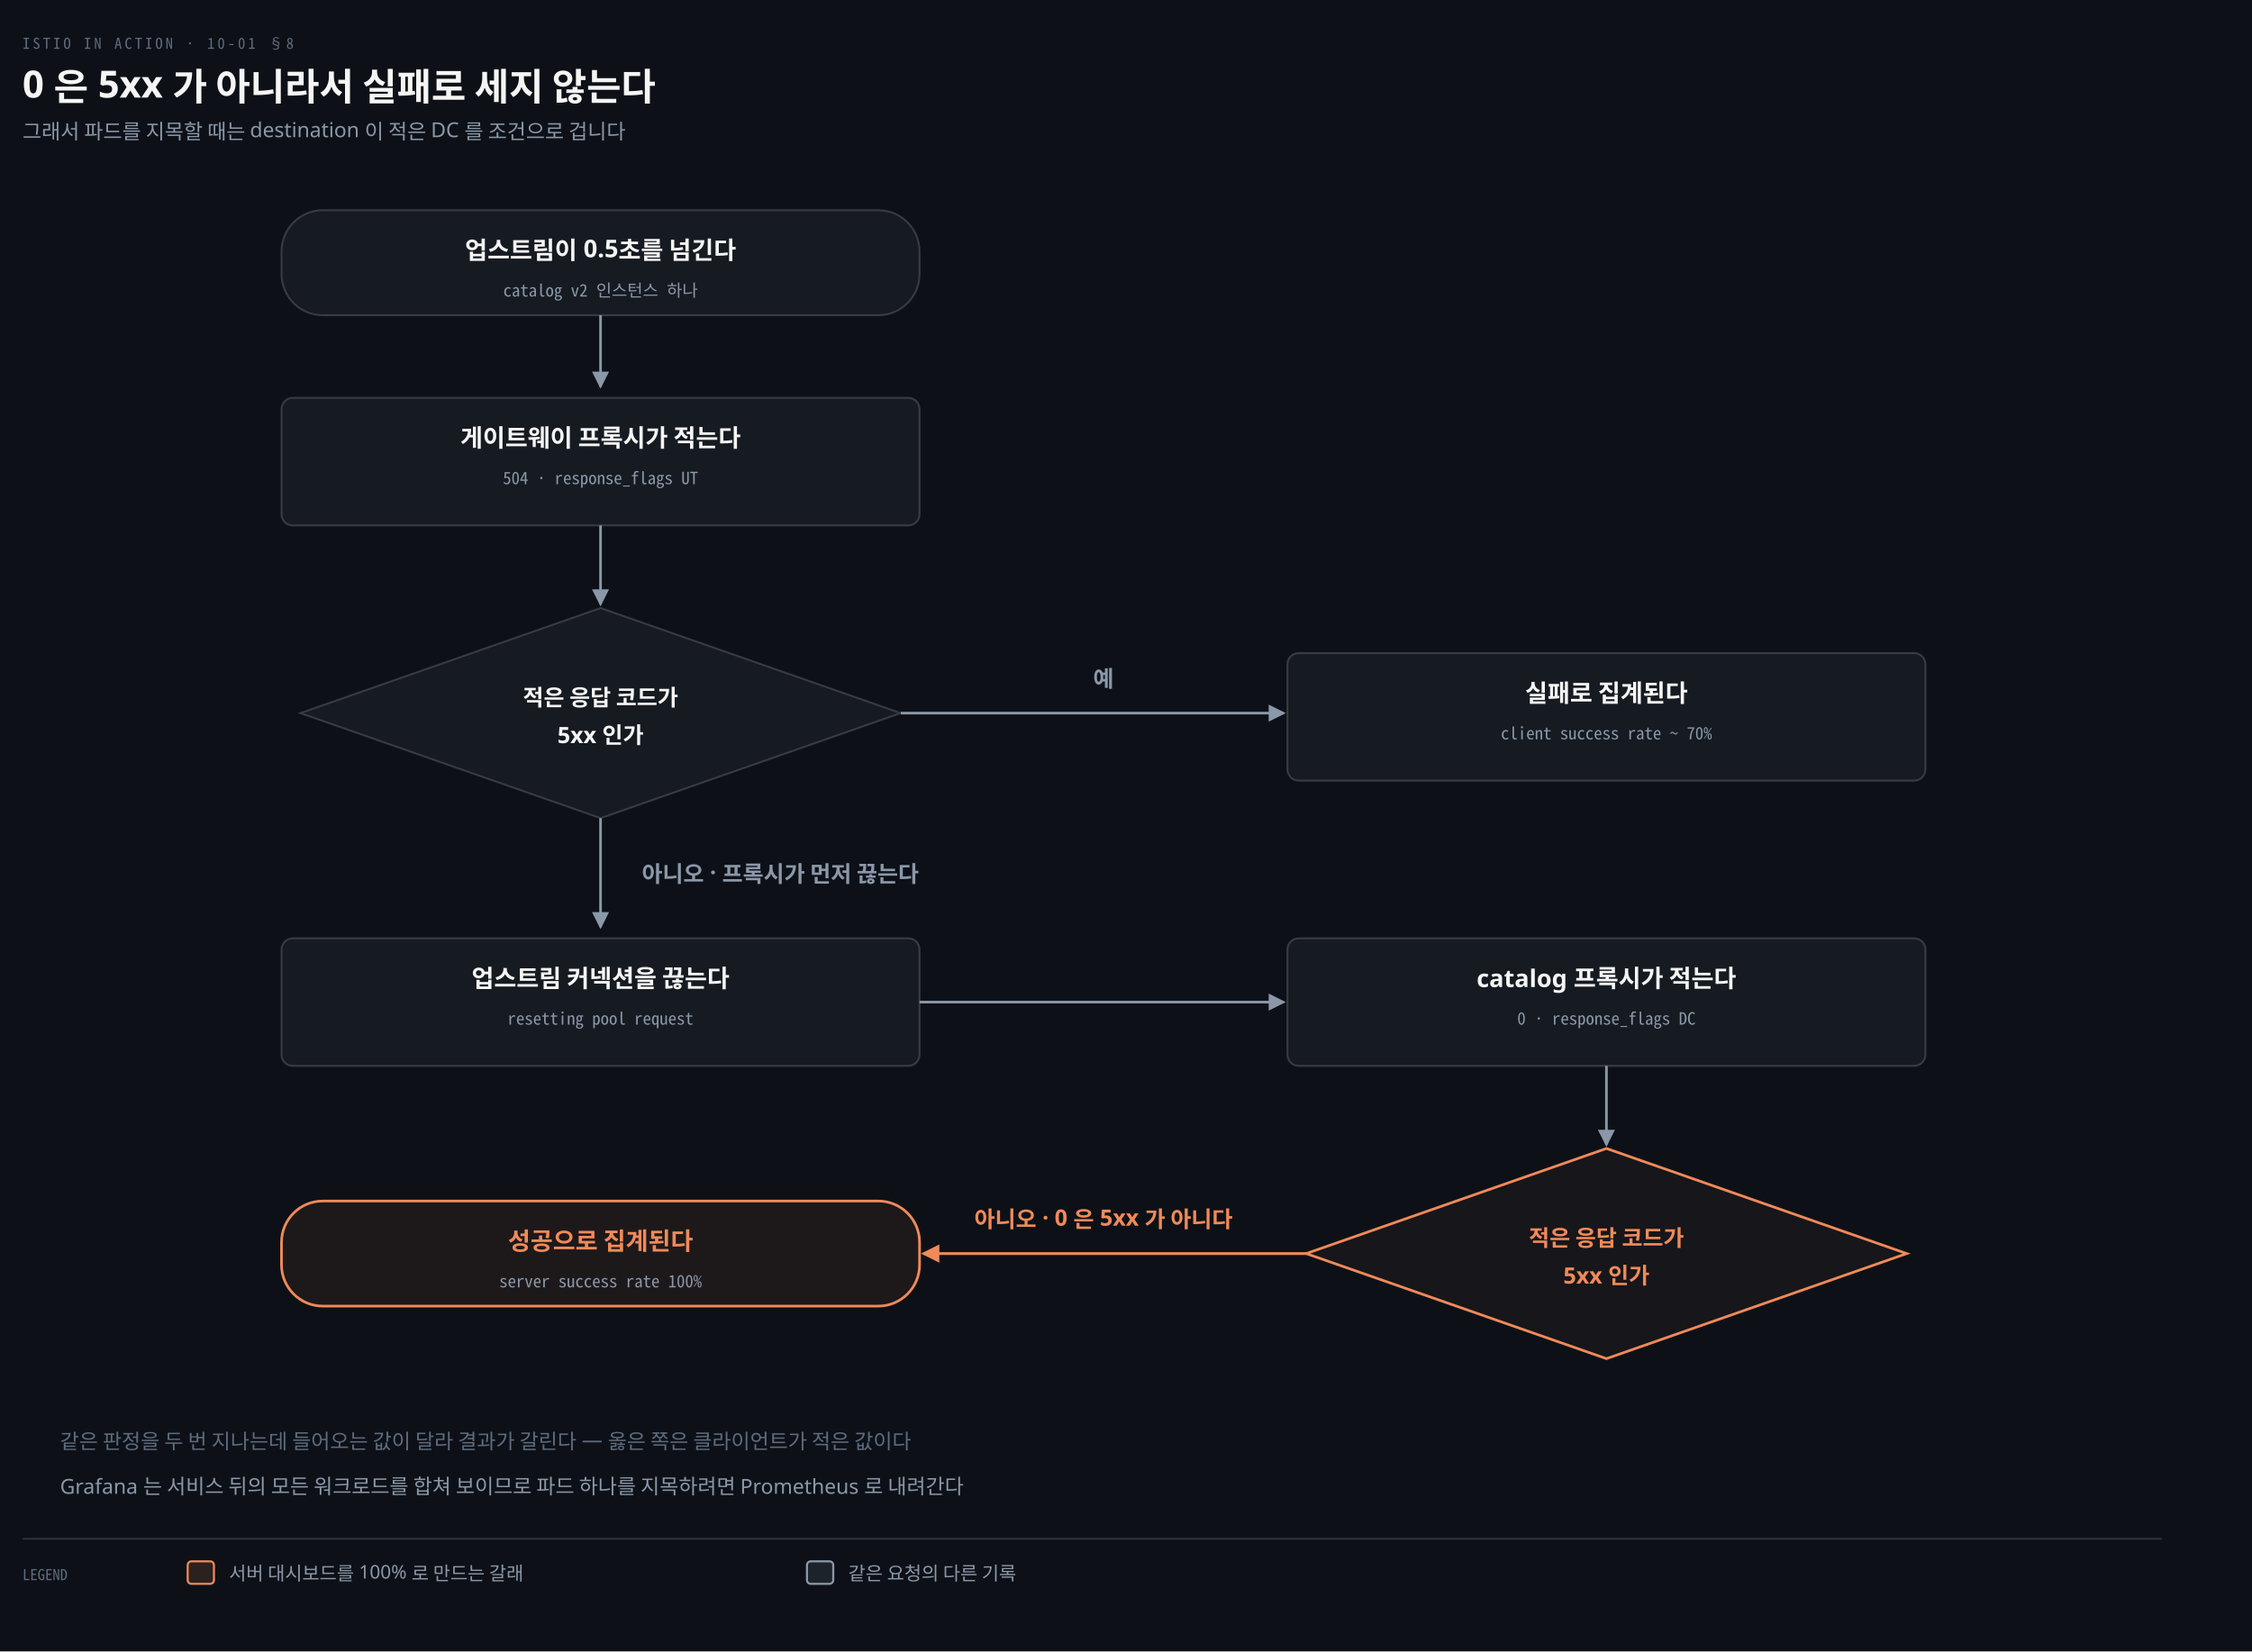
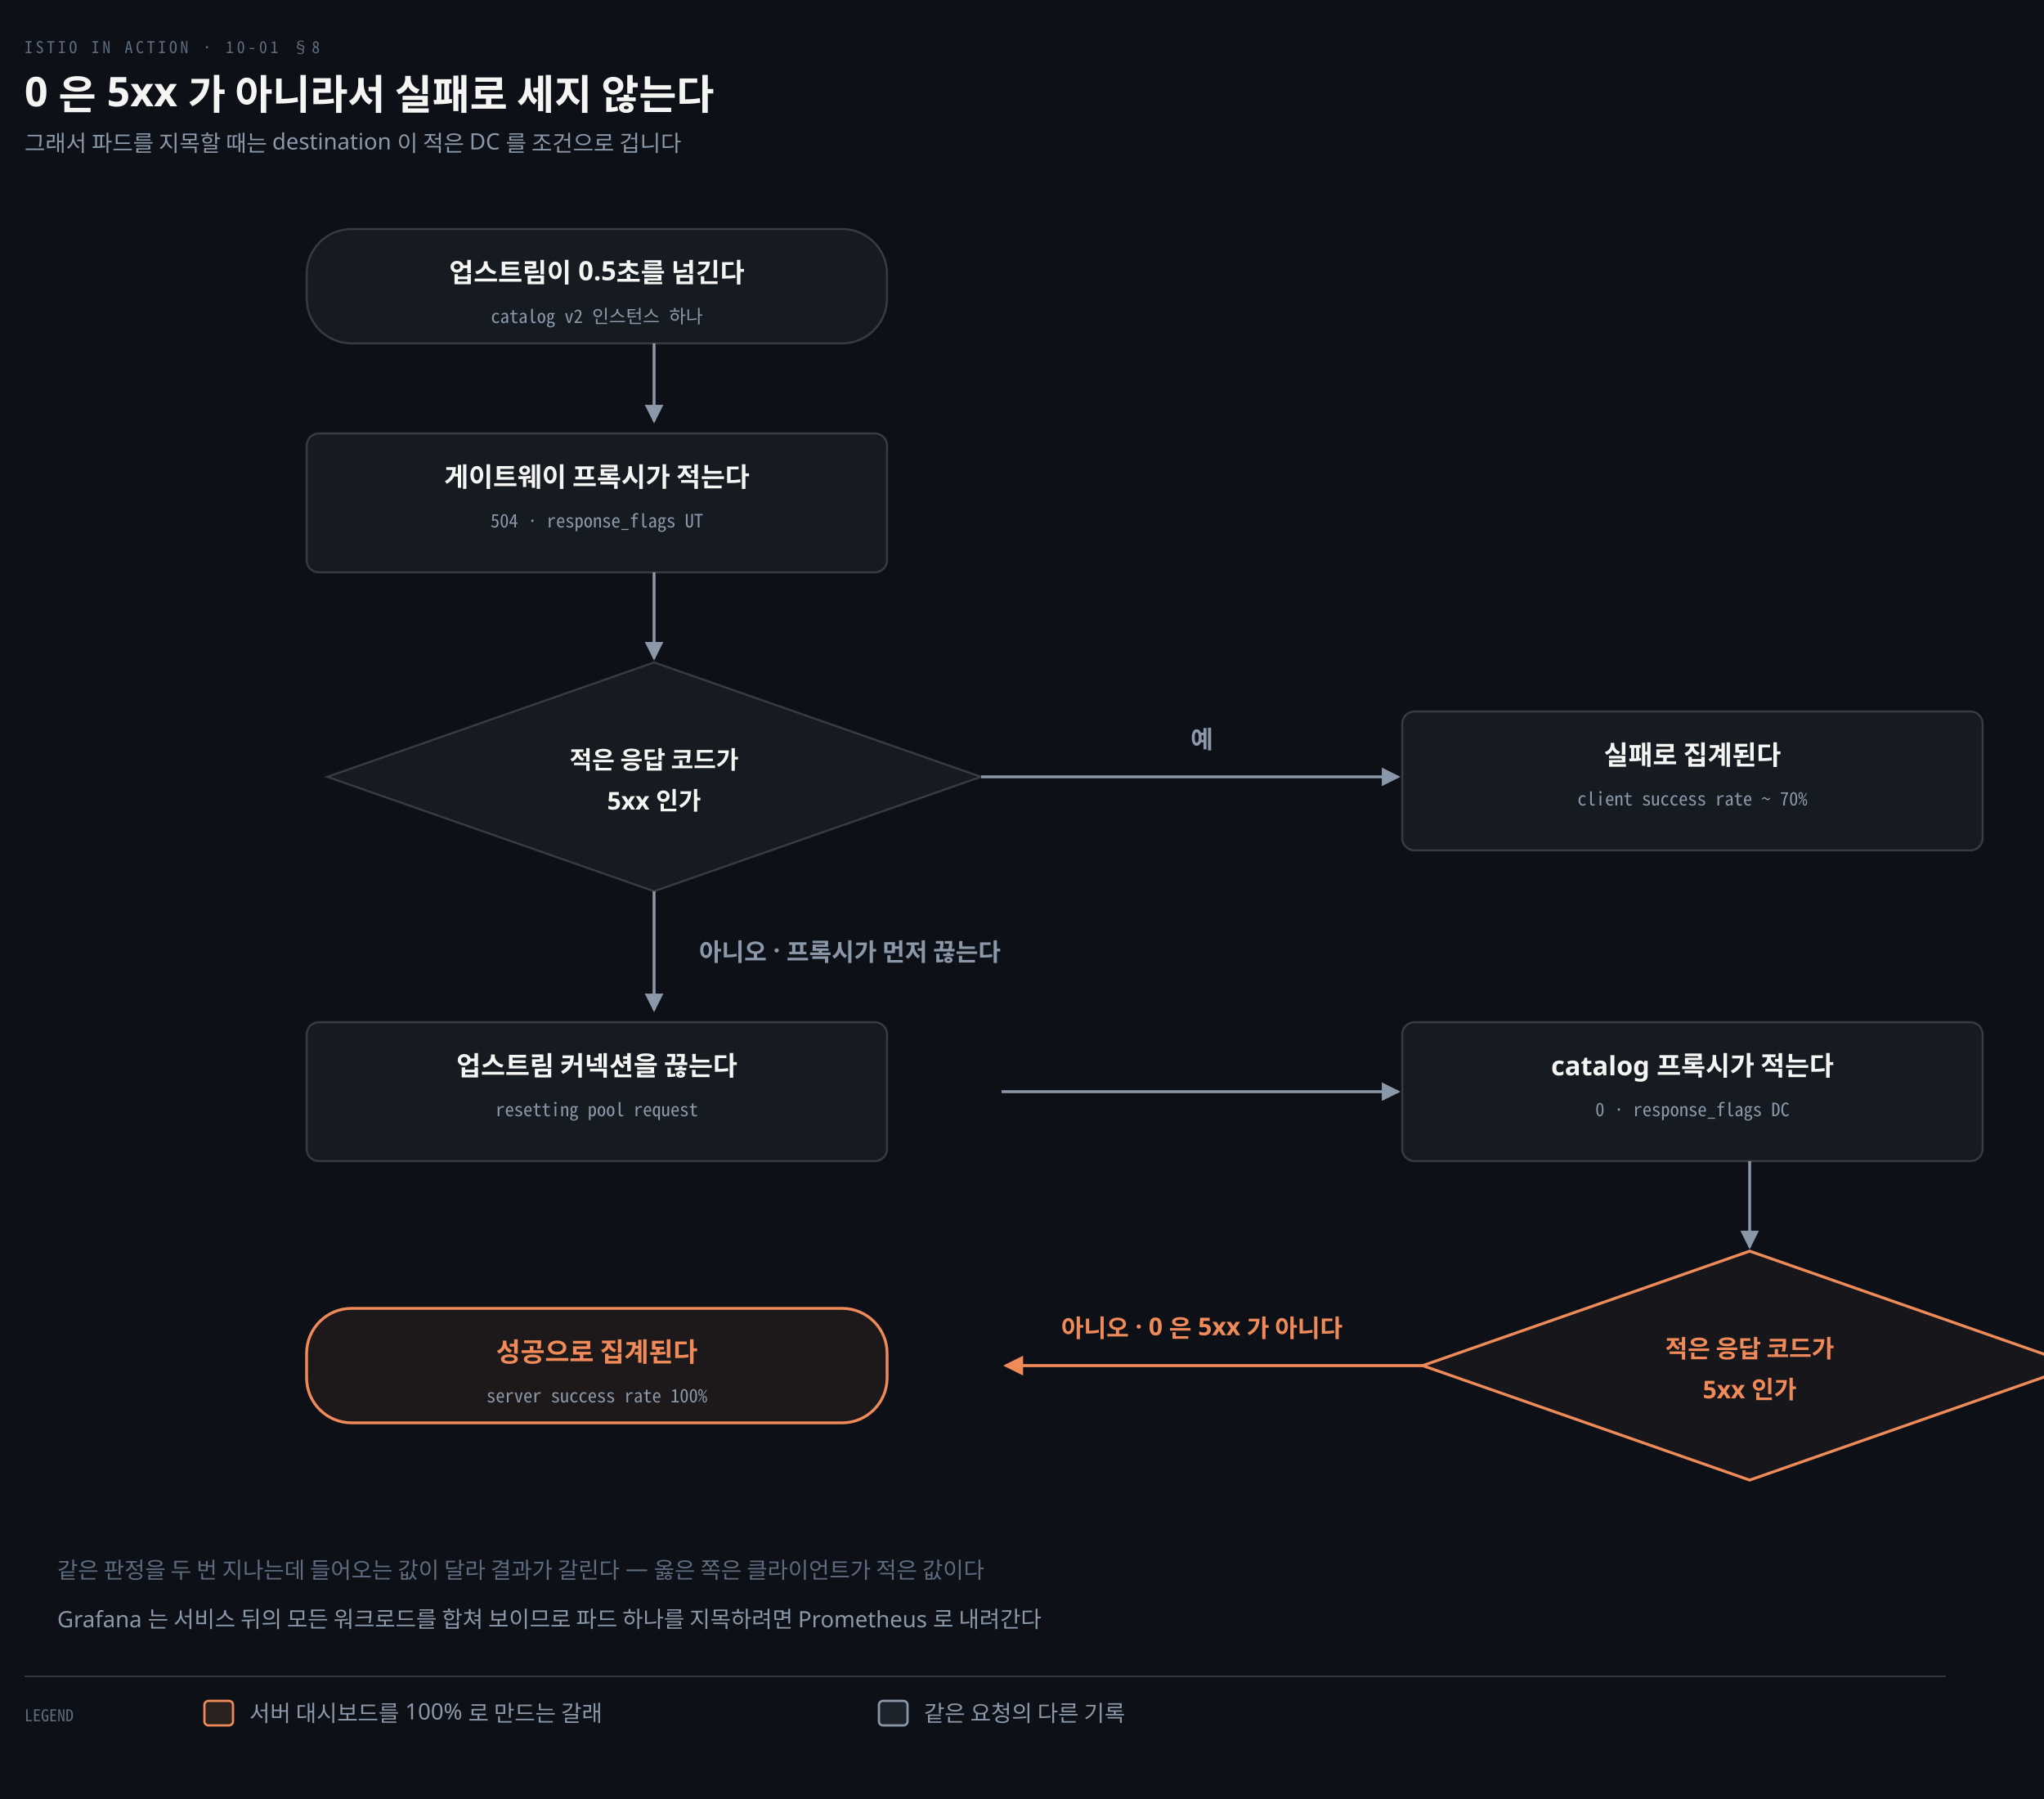
- <svg xmlns="http://www.w3.org/2000/svg" viewBox="0 0 1200 880" width="100%" role="img" aria-labelledby="dt dd">
+ <svg xmlns="http://www.w3.org/2000/svg" viewBox="0 0 1000 880" width="100%" role="img" aria-labelledby="dt dd">
  <defs>
    <marker id="ar" viewBox="0 0 8 8" refX="7" refY="4" markerWidth="6.5" markerHeight="6.5" orient="auto">
      <path d="M0 0 L8 4 L0 8 z" fill="#8B98A9" />
    </marker>
    <marker id="ok" viewBox="0 0 8 8" refX="7" refY="4" markerWidth="6.5" markerHeight="6.5" orient="auto">
      <path d="M0 0 L8 4 L0 8 z" fill="#3FB98C" />
    </marker>
    <marker id="warn" viewBox="0 0 8 8" refX="7" refY="4" markerWidth="6.5" markerHeight="6.5" orient="auto">
      <path d="M0 0 L8 4 L0 8 z" fill="#E3B341" />
    </marker>
    <marker id="bad" viewBox="0 0 8 8" refX="7" refY="4" markerWidth="6.5" markerHeight="6.5" orient="auto">
      <path d="M0 0 L8 4 L0 8 z" fill="#F0616D" />
    </marker>
    <marker id="info" viewBox="0 0 8 8" refX="7" refY="4" markerWidth="6.5" markerHeight="6.5" orient="auto">
      <path d="M0 0 L8 4 L0 8 z" fill="#6A95D8" />
    </marker>
    <marker id="acc" viewBox="0 0 8 8" refX="7" refY="4" markerWidth="6.5" markerHeight="6.5" orient="auto">
      <path d="M0 0 L8 4 L0 8 z" fill="#F08A59" />
    </marker>
    <marker id="soft" viewBox="0 0 8 8" refX="7" refY="4" markerWidth="6.5" markerHeight="6.5" orient="auto">
      <path d="M0 0 L8 4 L0 8 z" fill="#5E6B7E" />
    </marker>
  </defs>
-   <rect width="1200" height="880" fill="#0D1117" />
+   <rect width="1000" height="880" fill="#0D1117" />
  <text x="12" y="26" font-family="'Geist Mono','Noto Sans Mono CJK KR',monospace" font-size="8" letter-spacing="0.18em" fill="#5E6B7E">ISTIO IN ACTION · 10-01 §8</text>
  <text x="12" y="52" font-family="'Geist','Apple SD Gothic Neo','Noto Sans KR','Malgun Gothic',sans-serif" font-size="20" font-weight="600" fill="#F5F5F3">0 은 5xx 가 아니라서 실패로 세지 않는다</text>
  <text x="12" y="74" font-family="'Geist','Apple SD Gothic Neo','Noto Sans KR','Malgun Gothic',sans-serif" font-size="11" fill="#8B98A9">그래서 파드를 지목할 때는 destination 이 적은 DC 를 조건으로 겁니다</text>
-   <rect x="150" y="112" width="340" height="56" rx="22" fill="#161B22" stroke="rgba(191,192,192,0.22)" stroke-width="1.0" />
-   <text x="320.0" y="138.0" text-anchor="middle" font-family="'Geist','Apple SD Gothic Neo','Noto Sans KR','Malgun Gothic',sans-serif" font-size="13" font-weight="600" fill="#F5F5F3">업스트림이 0.5초를 넘긴다</text>
-   <text x="320.0" y="158.0" text-anchor="middle" font-family="'Geist Mono','Noto Sans Mono CJK KR',monospace" font-size="9" font-weight="400" fill="#8B98A9">catalog v2 인스턴스 하나</text>
-   <rect x="150" y="212" width="340" height="68" rx="6" fill="#161B22" stroke="rgba(191,192,192,0.22)" stroke-width="1.0" />
-   <text x="320.0" y="238" text-anchor="middle" font-family="'Geist','Apple SD Gothic Neo','Noto Sans KR','Malgun Gothic',sans-serif" font-size="13" font-weight="600" fill="#F5F5F3">게이트웨이 프록시가 적는다</text>
-   <text x="320.0" y="258" text-anchor="middle" font-family="'Geist Mono','Noto Sans Mono CJK KR',monospace" font-size="9" font-weight="400" fill="#8B98A9">504 · response_flags UT</text>
+   <rect x="150" y="112" width="284" height="56" rx="22" fill="#161B22" stroke="rgba(191,192,192,0.22)" stroke-width="1.0" />
+   <text x="292.0" y="138.0" text-anchor="middle" font-family="'Geist','Apple SD Gothic Neo','Noto Sans KR','Malgun Gothic',sans-serif" font-size="13" font-weight="600" fill="#F5F5F3">업스트림이 0.5초를 넘긴다</text>
+   <text x="292.0" y="158.0" text-anchor="middle" font-family="'Geist Mono','Noto Sans Mono CJK KR',monospace" font-size="9" font-weight="400" fill="#8B98A9">catalog v2 인스턴스 하나</text>
+   <rect x="150" y="212" width="284" height="68" rx="6" fill="#161B22" stroke="rgba(191,192,192,0.22)" stroke-width="1.0" />
+   <text x="292.0" y="238" text-anchor="middle" font-family="'Geist','Apple SD Gothic Neo','Noto Sans KR','Malgun Gothic',sans-serif" font-size="13" font-weight="600" fill="#F5F5F3">게이트웨이 프록시가 적는다</text>
+   <text x="292.0" y="258" text-anchor="middle" font-family="'Geist Mono','Noto Sans Mono CJK KR',monospace" font-size="9" font-weight="400" fill="#8B98A9">504 · response_flags UT</text>
  <path d="M 160 380 L 320 324 L 480 380 L 320 436 Z" fill="#161B22" stroke="rgba(191,192,192,0.22)" stroke-width="1" />
  <text x="320" y="376" text-anchor="middle" font-family="'Geist','Apple SD Gothic Neo','Noto Sans KR','Malgun Gothic',sans-serif" font-size="12" font-weight="600" fill="#F5F5F3">적은 응답 코드가</text>
  <text x="320" y="396" text-anchor="middle" font-family="'Geist','Apple SD Gothic Neo','Noto Sans KR','Malgun Gothic',sans-serif" font-size="12" font-weight="600" fill="#F5F5F3">5xx 인가</text>
-   <rect x="686" y="348" width="340" height="68" rx="6" fill="#161B22" stroke="rgba(191,192,192,0.22)" stroke-width="1.0" />
-   <text x="856.0" y="374" text-anchor="middle" font-family="'Geist','Apple SD Gothic Neo','Noto Sans KR','Malgun Gothic',sans-serif" font-size="13" font-weight="600" fill="#F5F5F3">실패로 집계된다</text>
-   <text x="856.0" y="394" text-anchor="middle" font-family="'Geist Mono','Noto Sans Mono CJK KR',monospace" font-size="9" font-weight="400" fill="#8B98A9">client success rate ~ 70%</text>
-   <rect x="150" y="500" width="340" height="68" rx="6" fill="#161B22" stroke="rgba(191,192,192,0.22)" stroke-width="1.0" />
-   <text x="320.0" y="526" text-anchor="middle" font-family="'Geist','Apple SD Gothic Neo','Noto Sans KR','Malgun Gothic',sans-serif" font-size="13" font-weight="600" fill="#F5F5F3">업스트림 커넥션을 끊는다</text>
-   <text x="320.0" y="546" text-anchor="middle" font-family="'Geist Mono','Noto Sans Mono CJK KR',monospace" font-size="9" font-weight="400" fill="#8B98A9">resetting pool request</text>
-   <rect x="686" y="500" width="340" height="68" rx="6" fill="#161B22" stroke="rgba(191,192,192,0.22)" stroke-width="1.0" />
-   <text x="856.0" y="526" text-anchor="middle" font-family="'Geist','Apple SD Gothic Neo','Noto Sans KR','Malgun Gothic',sans-serif" font-size="13" font-weight="600" fill="#F5F5F3">catalog 프록시가 적는다</text>
-   <text x="856.0" y="546" text-anchor="middle" font-family="'Geist Mono','Noto Sans Mono CJK KR',monospace" font-size="9" font-weight="400" fill="#8B98A9">0 · response_flags DC</text>
+   <rect x="686" y="348" width="284" height="68" rx="6" fill="#161B22" stroke="rgba(191,192,192,0.22)" stroke-width="1.0" />
+   <text x="828.0" y="374" text-anchor="middle" font-family="'Geist','Apple SD Gothic Neo','Noto Sans KR','Malgun Gothic',sans-serif" font-size="13" font-weight="600" fill="#F5F5F3">실패로 집계된다</text>
+   <text x="828.0" y="394" text-anchor="middle" font-family="'Geist Mono','Noto Sans Mono CJK KR',monospace" font-size="9" font-weight="400" fill="#8B98A9">client success rate ~ 70%</text>
+   <rect x="150" y="500" width="284" height="68" rx="6" fill="#161B22" stroke="rgba(191,192,192,0.22)" stroke-width="1.0" />
+   <text x="292.0" y="526" text-anchor="middle" font-family="'Geist','Apple SD Gothic Neo','Noto Sans KR','Malgun Gothic',sans-serif" font-size="13" font-weight="600" fill="#F5F5F3">업스트림 커넥션을 끊는다</text>
+   <text x="292.0" y="546" text-anchor="middle" font-family="'Geist Mono','Noto Sans Mono CJK KR',monospace" font-size="9" font-weight="400" fill="#8B98A9">resetting pool request</text>
+   <rect x="686" y="500" width="284" height="68" rx="6" fill="#161B22" stroke="rgba(191,192,192,0.22)" stroke-width="1.0" />
+   <text x="828.0" y="526" text-anchor="middle" font-family="'Geist','Apple SD Gothic Neo','Noto Sans KR','Malgun Gothic',sans-serif" font-size="13" font-weight="600" fill="#F5F5F3">catalog 프록시가 적는다</text>
+   <text x="828.0" y="546" text-anchor="middle" font-family="'Geist Mono','Noto Sans Mono CJK KR',monospace" font-size="9" font-weight="400" fill="#8B98A9">0 · response_flags DC</text>
  <path d="M 696 668 L 856 612 L 1016 668 L 856 724 Z" fill="#F08A590C" stroke="#F08A59" stroke-width="1.4" />
  <text x="856" y="664" text-anchor="middle" font-family="'Geist','Apple SD Gothic Neo','Noto Sans KR','Malgun Gothic',sans-serif" font-size="12" font-weight="600" fill="#F08A59">적은 응답 코드가</text>
  <text x="856" y="684" text-anchor="middle" font-family="'Geist','Apple SD Gothic Neo','Noto Sans KR','Malgun Gothic',sans-serif" font-size="12" font-weight="600" fill="#F08A59">5xx 인가</text>
-   <rect x="150" y="640" width="340" height="56" rx="22" fill="#F08A5912" stroke="#F08A59" stroke-width="1.4" />
-   <text x="320.0" y="666.0" text-anchor="middle" font-family="'Geist','Apple SD Gothic Neo','Noto Sans KR','Malgun Gothic',sans-serif" font-size="13" font-weight="600" fill="#F08A59">성공으로 집계된다</text>
-   <text x="320.0" y="686.0" text-anchor="middle" font-family="'Geist Mono','Noto Sans Mono CJK KR',monospace" font-size="9" font-weight="400" fill="#8B98A9">server success rate 100%</text>
+   <rect x="150" y="640" width="284" height="56" rx="22" fill="#F08A5912" stroke="#F08A59" stroke-width="1.4" />
+   <text x="292.0" y="666.0" text-anchor="middle" font-family="'Geist','Apple SD Gothic Neo','Noto Sans KR','Malgun Gothic',sans-serif" font-size="13" font-weight="600" fill="#F08A59">성공으로 집계된다</text>
+   <text x="292.0" y="686.0" text-anchor="middle" font-family="'Geist Mono','Noto Sans Mono CJK KR',monospace" font-size="9" font-weight="400" fill="#8B98A9">server success rate 100%</text>
  <path d="M 320 168 L 320 206" fill="none" stroke="#8B98A9" stroke-width="1.4" marker-end="url(#ar)" />
  <path d="M 320 280 L 320 322" fill="none" stroke="#8B98A9" stroke-width="1.4" marker-end="url(#ar)" />
  <path d="M 480 380 L 684 380" fill="none" stroke="#8B98A9" stroke-width="1.4" marker-end="url(#ar)" />
  <path d="M 320 436 L 320 494" fill="none" stroke="#8B98A9" stroke-width="1.4" marker-end="url(#ar)" />
  <path d="M 490 534 L 684 534" fill="none" stroke="#8B98A9" stroke-width="1.4" marker-end="url(#ar)" />
  <path d="M 856 568 L 856 610" fill="none" stroke="#8B98A9" stroke-width="1.4" marker-end="url(#ar)" />
  <path d="M 696 668 L 492 668" fill="none" stroke="#F08A59" stroke-width="1.5" marker-end="url(#acc)" />
  <text x="588.0" y="366" text-anchor="middle" font-family="'Geist','Apple SD Gothic Neo','Noto Sans KR','Malgun Gothic',sans-serif" font-size="12" font-weight="600" fill="#8B98A9">예</text>
  <text x="342" y="470" text-anchor="start" font-family="'Geist','Apple SD Gothic Neo','Noto Sans KR','Malgun Gothic',sans-serif" font-size="12" font-weight="600" fill="#8B98A9">아니오 · 프록시가 먼저 끊는다</text>
  <text x="588.0" y="654" text-anchor="middle" font-family="'Geist','Apple SD Gothic Neo','Noto Sans KR','Malgun Gothic',sans-serif" font-size="12" font-weight="600" fill="#F08A59">아니오 · 0 은 5xx 가 아니다</text>
-   <text x="32" y="772" text-anchor="start" font-family="'Geist','Apple SD Gothic Neo','Noto Sans KR','Malgun Gothic',sans-serif" font-size="11" font-weight="400" fill="#5E6B7E">같은 판정을 두 번 지나는데 들어오는 값이 달라 결과가 갈린다 — 옳은 쪽은 클라이언트가 적은 값이다</text>
-   <text x="32" y="796" text-anchor="start" font-family="'Geist','Apple SD Gothic Neo','Noto Sans KR','Malgun Gothic',sans-serif" font-size="11" font-weight="400" fill="#8B98A9">Grafana 는 서비스 뒤의 모든 워크로드를 합쳐 보이므로 파드 하나를 지목하려면 Prometheus 로 내려간다</text>
-   <line x1="12" y1="820" x2="1152" y2="820" stroke="rgba(191,192,192,0.22)" stroke-width="0.8" />
+   <text x="28" y="772" text-anchor="start" font-family="'Geist','Apple SD Gothic Neo','Noto Sans KR','Malgun Gothic',sans-serif" font-size="11" font-weight="400" fill="#5E6B7E">같은 판정을 두 번 지나는데 들어오는 값이 달라 결과가 갈린다 — 옳은 쪽은 클라이언트가 적은 값이다</text>
+   <text x="28" y="796" text-anchor="start" font-family="'Geist','Apple SD Gothic Neo','Noto Sans KR','Malgun Gothic',sans-serif" font-size="11" font-weight="400" fill="#8B98A9">Grafana 는 서비스 뒤의 모든 워크로드를 합쳐 보이므로 파드 하나를 지목하려면 Prometheus 로 내려간다</text>
+   <line x1="12" y1="820" x2="952" y2="820" stroke="rgba(191,192,192,0.22)" stroke-width="0.8" />
  <text x="12" y="842" text-anchor="start" font-family="'Geist Mono','Noto Sans Mono CJK KR',monospace" font-size="8" font-weight="400" fill="#5E6B7E">LEGEND</text>
  <rect x="100" y="832" width="14" height="12" rx="2" fill="#F08A5922" stroke="#F08A59" stroke-width="1.1" />
-   <text x="122" y="842" text-anchor="start" font-family="'Geist','Apple SD Gothic Neo','Noto Sans KR','Malgun Gothic',sans-serif" font-size="10" font-weight="400" fill="#8B98A9">서버 대시보드를 100% 로 만드는 갈래</text>
+   <text x="122" y="842" text-anchor="start" font-family="'Geist','Apple SD Gothic Neo','Noto Sans KR','Malgun Gothic',sans-serif" font-size="11" font-weight="400" fill="#8B98A9">서버 대시보드를 100% 로 만드는 갈래</text>
  <rect x="430" y="832" width="14" height="12" rx="2" fill="#8B98A922" stroke="#8B98A9" stroke-width="1.1" />
-   <text x="452" y="842" text-anchor="start" font-family="'Geist','Apple SD Gothic Neo','Noto Sans KR','Malgun Gothic',sans-serif" font-size="10" font-weight="400" fill="#8B98A9">같은 요청의 다른 기록</text>
+   <text x="452" y="842" text-anchor="start" font-family="'Geist','Apple SD Gothic Neo','Noto Sans KR','Malgun Gothic',sans-serif" font-size="11" font-weight="400" fill="#8B98A9">같은 요청의 다른 기록</text>
</svg>
